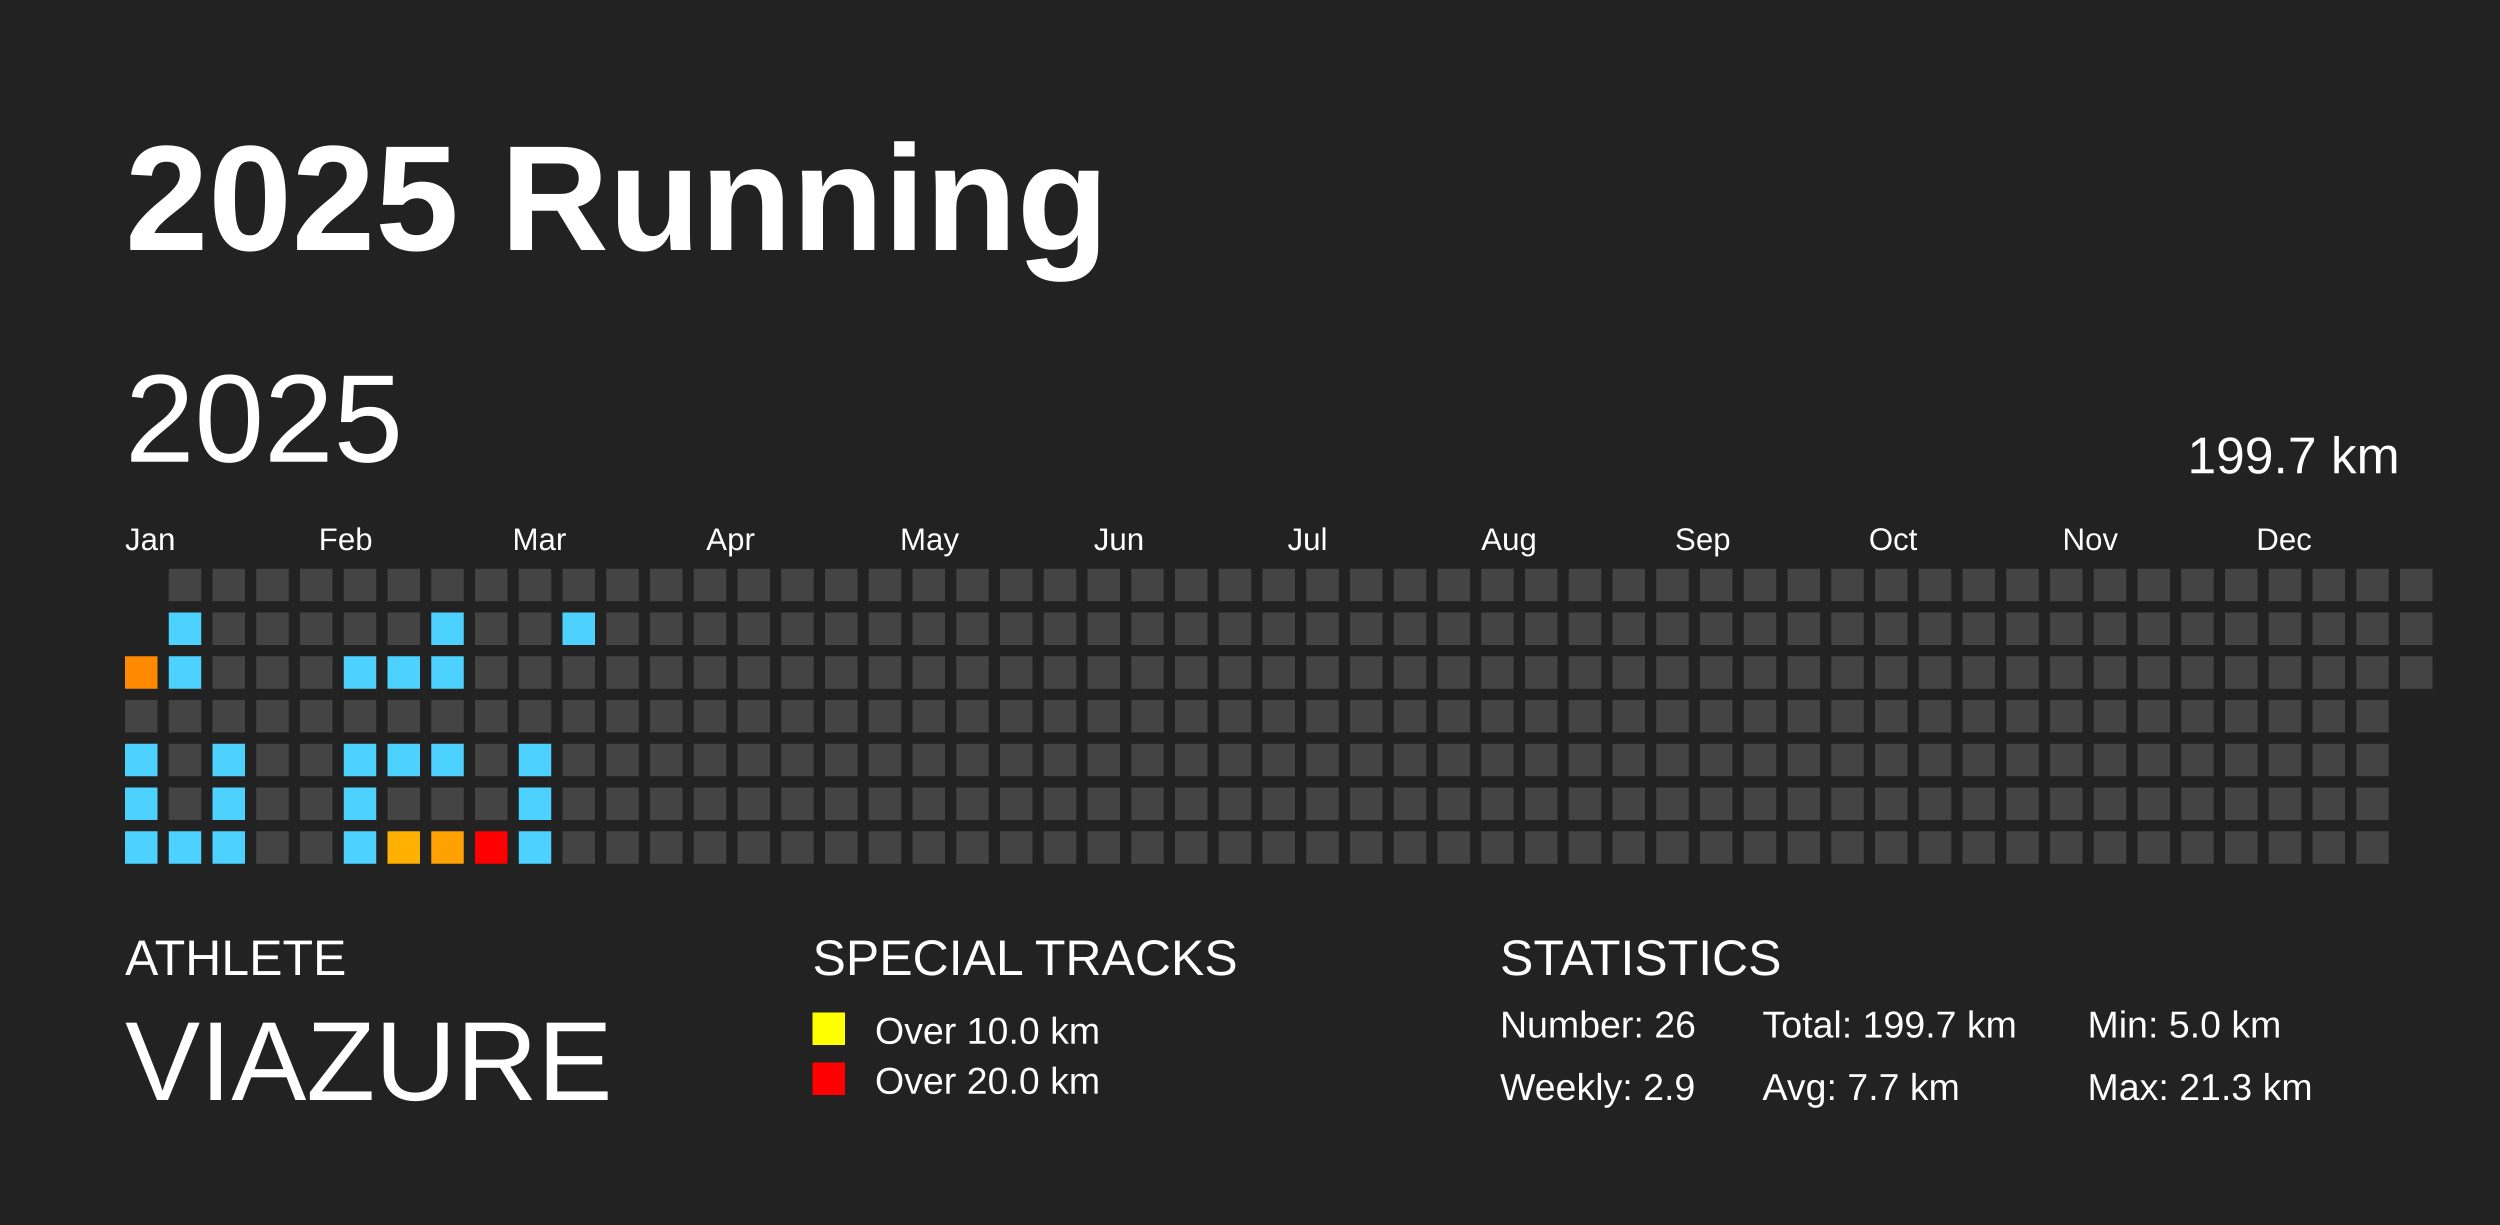
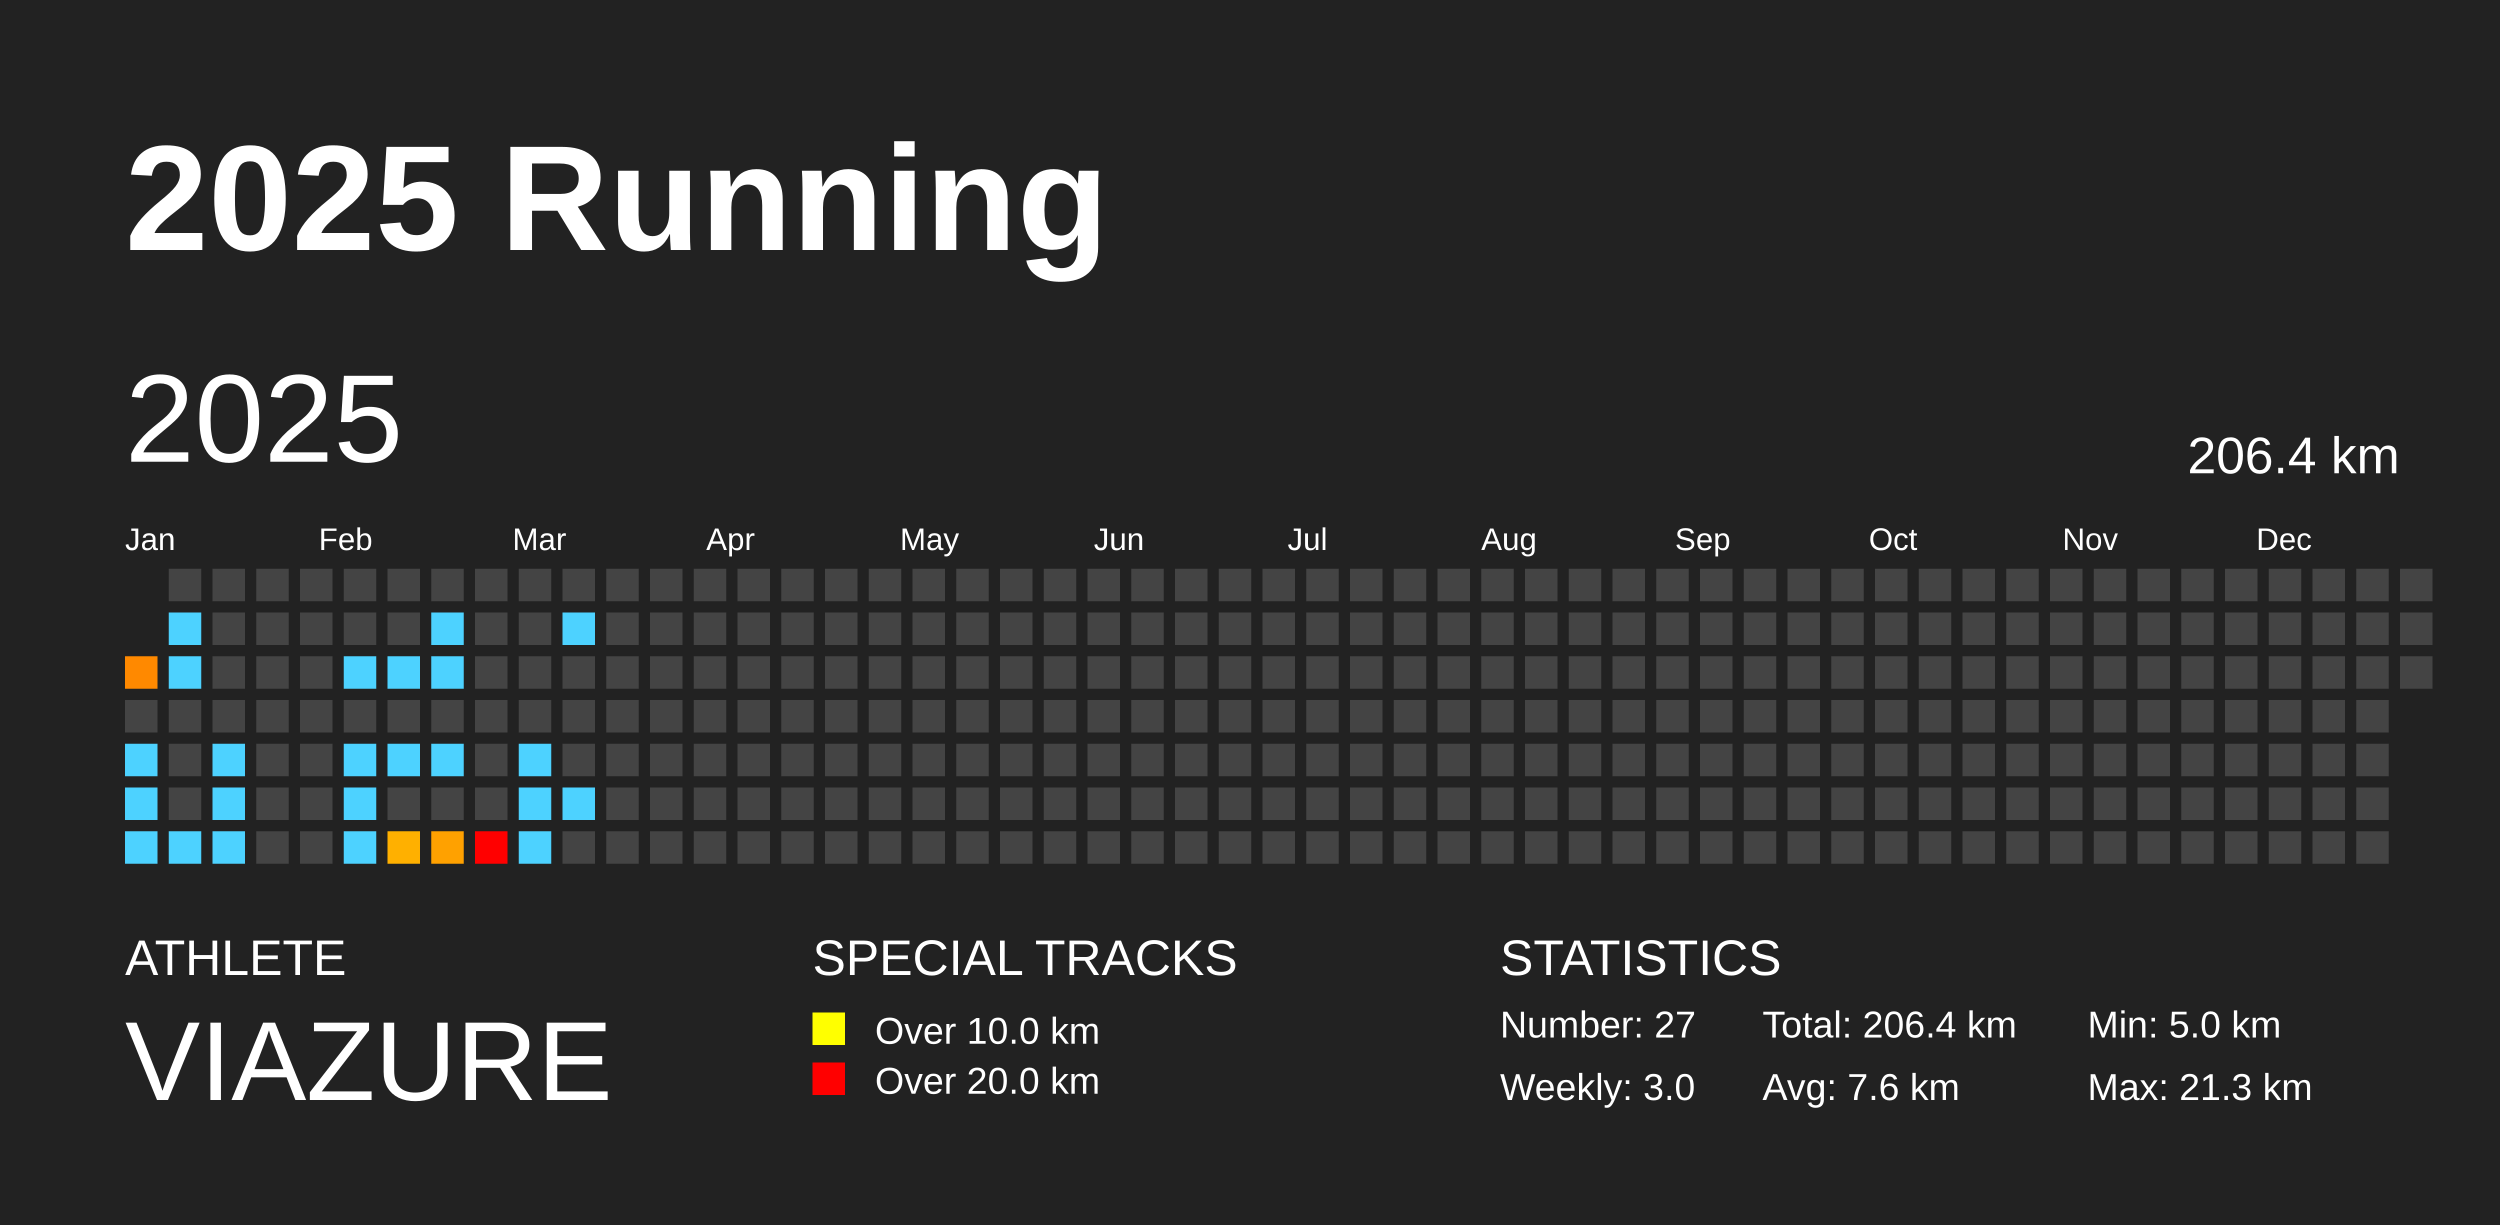
<svg xmlns="http://www.w3.org/2000/svg" baseProfile="full" height="98mm" version="1.1" viewBox="0,0,200,98" width="200mm">
  <defs />
  <rect fill="#222222" height="98" width="200" x="0" y="0" />
  <text fill="#FFFFFF" style="font-size:12px; font-family:Arial; font-weight:bold;" x="10" y="20">2025 Running</text>
  <text fill="#FFFFFF" style="font-size:4px; font-family:Arial" x="10" y="78">ATHLETE</text>
  <text fill="#FFFFFF" style="font-size:9px; font-family:Arial" x="10" y="88">VIAZURE</text>
  <text fill="#FFFFFF" style="font-size:4px; font-family:Arial" x="65" y="78">SPECIAL TRACKS</text>
  <rect fill="yellow" height="2.6" width="2.6" x="65" y="81" />
  <text fill="#FFFFFF" style="font-size:3px; font-family:Arial" x="70" y="83.5">Over 10.0 km</text>
  <rect fill="red" height="2.6" width="2.6" x="65" y="85" />
  <text fill="#FFFFFF" style="font-size:3px; font-family:Arial" x="70" y="87.5">Over 20.0 km</text>
  <text fill="#FFFFFF" style="font-size:4px; font-family:Arial" x="120" y="78">STATISTICS</text>
-   <text fill="#FFFFFF" style="font-size:3px; font-family:Arial" x="120" y="83">Number: 26</text>
-   <text fill="#FFFFFF" style="font-size:3px; font-family:Arial" x="120" y="88">Weekly: 2.9</text>
-   <text fill="#FFFFFF" style="font-size:3px; font-family:Arial" x="141" y="83">Total: 199.7 km</text>
-   <text fill="#FFFFFF" style="font-size:3px; font-family:Arial" x="141" y="88">Avg: 7.7 km</text>
+   <text fill="#FFFFFF" style="font-size:3px; font-family:Arial" x="120" y="83">Number: 27</text>
+   <text fill="#FFFFFF" style="font-size:3px; font-family:Arial" x="120" y="88">Weekly: 3.0</text>
+   <text fill="#FFFFFF" style="font-size:3px; font-family:Arial" x="141" y="83">Total: 206.4 km</text>
+   <text fill="#FFFFFF" style="font-size:3px; font-family:Arial" x="141" y="88">Avg: 7.6 km</text>
  <text fill="#FFFFFF" style="font-size:3px; font-family:Arial" x="167" y="83">Min: 5.0 km</text>
  <text fill="#FFFFFF" style="font-size:3px; font-family:Arial" x="167" y="88">Max: 21.3 km</text>
  <text dominant-baseline="hanging" fill="#FFFFFF" style="font-size:10.0px; font-family:Arial;" x="10" y="30">2025</text>
-   <text dominant-baseline="hanging" fill="#FFFFFF" style="font-size:4.125px; font-family:Arial;" x="175" y="35">199.7 km</text>
+   <text dominant-baseline="hanging" fill="#FFFFFF" style="font-size:4.125px; font-family:Arial;" x="175" y="35">206.4 km</text>
  <text fill="#FFFFFF" style="font-size:2.5px; font-family:Arial" x="10.0" y="44">Jan</text>
  <text fill="#FFFFFF" style="font-size:2.5px; font-family:Arial" x="25.5" y="44">Feb</text>
  <text fill="#FFFFFF" style="font-size:2.5px; font-family:Arial" x="41.0" y="44">Mar</text>
  <text fill="#FFFFFF" style="font-size:2.5px; font-family:Arial" x="56.5" y="44">Apr</text>
  <text fill="#FFFFFF" style="font-size:2.5px; font-family:Arial" x="72.0" y="44">May</text>
  <text fill="#FFFFFF" style="font-size:2.5px; font-family:Arial" x="87.5" y="44">Jun</text>
  <text fill="#FFFFFF" style="font-size:2.5px; font-family:Arial" x="103.0" y="44">Jul</text>
  <text fill="#FFFFFF" style="font-size:2.5px; font-family:Arial" x="118.5" y="44">Aug</text>
  <text fill="#FFFFFF" style="font-size:2.5px; font-family:Arial" x="134.0" y="44">Sep</text>
  <text fill="#FFFFFF" style="font-size:2.5px; font-family:Arial" x="149.5" y="44">Oct</text>
  <text fill="#FFFFFF" style="font-size:2.5px; font-family:Arial" x="165.0" y="44">Nov</text>
  <text fill="#FFFFFF" style="font-size:2.5px; font-family:Arial" x="180.5" y="44">Dec</text>
  <rect fill="#ff8900" height="2.6" width="2.6" x="10.0" y="52.5" />
  <rect fill="#444444" height="2.6" width="2.6" x="10.0" y="56.0" />
  <rect fill="#4dd2ff" height="2.6" width="2.6" x="10.0" y="59.5" />
  <rect fill="#4dd2ff" height="2.6" width="2.6" x="10.0" y="63.0" />
  <rect fill="#4dd2ff" height="2.6" width="2.6" x="10.0" y="66.5" />
  <rect fill="#444444" height="2.6" width="2.6" x="13.5" y="45.5" />
  <rect fill="#4dd2ff" height="2.6" width="2.6" x="13.5" y="49.0" />
  <rect fill="#4dd2ff" height="2.6" width="2.6" x="13.5" y="52.5" />
  <rect fill="#444444" height="2.6" width="2.6" x="13.5" y="56.0" />
  <rect fill="#444444" height="2.6" width="2.6" x="13.5" y="59.5" />
  <rect fill="#444444" height="2.6" width="2.6" x="13.5" y="63.0" />
  <rect fill="#4dd2ff" height="2.6" width="2.6" x="13.5" y="66.5" />
  <rect fill="#444444" height="2.6" width="2.6" x="17.0" y="45.5" />
  <rect fill="#444444" height="2.6" width="2.6" x="17.0" y="49.0" />
  <rect fill="#444444" height="2.6" width="2.6" x="17.0" y="52.5" />
  <rect fill="#444444" height="2.6" width="2.6" x="17.0" y="56.0" />
  <rect fill="#4dd2ff" height="2.6" width="2.6" x="17.0" y="59.5" />
  <rect fill="#4dd2ff" height="2.6" width="2.6" x="17.0" y="63.0" />
  <rect fill="#4dd2ff" height="2.6" width="2.6" x="17.0" y="66.5" />
  <rect fill="#444444" height="2.6" width="2.6" x="20.5" y="45.5" />
  <rect fill="#444444" height="2.6" width="2.6" x="20.5" y="49.0" />
  <rect fill="#444444" height="2.6" width="2.6" x="20.5" y="52.5" />
  <rect fill="#444444" height="2.6" width="2.6" x="20.5" y="56.0" />
  <rect fill="#444444" height="2.6" width="2.6" x="20.5" y="59.5" />
  <rect fill="#444444" height="2.6" width="2.6" x="20.5" y="63.0" />
  <rect fill="#444444" height="2.6" width="2.6" x="20.5" y="66.5" />
  <rect fill="#444444" height="2.6" width="2.6" x="24.0" y="45.5" />
  <rect fill="#444444" height="2.6" width="2.6" x="24.0" y="49.0" />
  <rect fill="#444444" height="2.6" width="2.6" x="24.0" y="52.5" />
  <rect fill="#444444" height="2.6" width="2.6" x="24.0" y="56.0" />
  <rect fill="#444444" height="2.6" width="2.6" x="24.0" y="59.5" />
  <rect fill="#444444" height="2.6" width="2.6" x="24.0" y="63.0" />
  <rect fill="#444444" height="2.6" width="2.6" x="24.0" y="66.5" />
  <rect fill="#444444" height="2.6" width="2.6" x="27.5" y="45.5" />
  <rect fill="#444444" height="2.6" width="2.6" x="27.5" y="49.0" />
  <rect fill="#4dd2ff" height="2.6" width="2.6" x="27.5" y="52.5" />
  <rect fill="#444444" height="2.6" width="2.6" x="27.5" y="56.0" />
  <rect fill="#4dd2ff" height="2.6" width="2.6" x="27.5" y="59.5" />
  <rect fill="#4dd2ff" height="2.6" width="2.6" x="27.5" y="63.0" />
  <rect fill="#4dd2ff" height="2.6" width="2.6" x="27.5" y="66.5" />
  <rect fill="#444444" height="2.6" width="2.6" x="31.0" y="45.5" />
  <rect fill="#444444" height="2.6" width="2.6" x="31.0" y="49.0" />
  <rect fill="#4dd2ff" height="2.6" width="2.6" x="31.0" y="52.5" />
  <rect fill="#444444" height="2.6" width="2.6" x="31.0" y="56.0" />
  <rect fill="#4dd2ff" height="2.6" width="2.6" x="31.0" y="59.5" />
  <rect fill="#444444" height="2.6" width="2.6" x="31.0" y="63.0" />
  <rect fill="#ffb000" height="2.6" width="2.6" x="31.0" y="66.5" />
  <rect fill="#444444" height="2.6" width="2.6" x="34.5" y="45.5" />
  <rect fill="#4dd2ff" height="2.6" width="2.6" x="34.5" y="49.0" />
  <rect fill="#4dd2ff" height="2.6" width="2.6" x="34.5" y="52.5" />
  <rect fill="#444444" height="2.6" width="2.6" x="34.5" y="56.0" />
  <rect fill="#4dd2ff" height="2.6" width="2.6" x="34.5" y="59.5" />
  <rect fill="#444444" height="2.6" width="2.6" x="34.5" y="63.0" />
  <rect fill="#ffa100" height="2.6" width="2.6" x="34.5" y="66.5" />
  <rect fill="#444444" height="2.6" width="2.6" x="38.0" y="45.5" />
  <rect fill="#444444" height="2.6" width="2.6" x="38.0" y="49.0" />
  <rect fill="#444444" height="2.6" width="2.6" x="38.0" y="52.5" />
  <rect fill="#444444" height="2.6" width="2.6" x="38.0" y="56.0" />
  <rect fill="#444444" height="2.6" width="2.6" x="38.0" y="59.5" />
  <rect fill="#444444" height="2.6" width="2.6" x="38.0" y="63.0" />
  <rect fill="red" height="2.6" width="2.6" x="38.0" y="66.5" />
  <rect fill="#444444" height="2.6" width="2.6" x="41.5" y="45.5" />
  <rect fill="#444444" height="2.6" width="2.6" x="41.5" y="49.0" />
  <rect fill="#444444" height="2.6" width="2.6" x="41.5" y="52.5" />
  <rect fill="#444444" height="2.6" width="2.6" x="41.5" y="56.0" />
  <rect fill="#4dd2ff" height="2.6" width="2.6" x="41.5" y="59.5" />
  <rect fill="#4dd2ff" height="2.6" width="2.6" x="41.5" y="63.0" />
  <rect fill="#4dd2ff" height="2.6" width="2.6" x="41.5" y="66.5" />
  <rect fill="#444444" height="2.6" width="2.6" x="45.0" y="45.5" />
  <rect fill="#4dd2ff" height="2.6" width="2.6" x="45.0" y="49.0" />
  <rect fill="#444444" height="2.6" width="2.6" x="45.0" y="52.5" />
  <rect fill="#444444" height="2.6" width="2.6" x="45.0" y="56.0" />
  <rect fill="#444444" height="2.6" width="2.6" x="45.0" y="59.5" />
-   <rect fill="#444444" height="2.6" width="2.6" x="45.0" y="63.0" />
+   <rect fill="#4dd2ff" height="2.6" width="2.6" x="45.0" y="63.0" />
  <rect fill="#444444" height="2.6" width="2.6" x="45.0" y="66.5" />
  <rect fill="#444444" height="2.6" width="2.6" x="48.5" y="45.5" />
  <rect fill="#444444" height="2.6" width="2.6" x="48.5" y="49.0" />
  <rect fill="#444444" height="2.6" width="2.6" x="48.5" y="52.5" />
  <rect fill="#444444" height="2.6" width="2.6" x="48.5" y="56.0" />
  <rect fill="#444444" height="2.6" width="2.6" x="48.5" y="59.5" />
  <rect fill="#444444" height="2.6" width="2.6" x="48.5" y="63.0" />
  <rect fill="#444444" height="2.6" width="2.6" x="48.5" y="66.5" />
  <rect fill="#444444" height="2.6" width="2.6" x="52.0" y="45.5" />
  <rect fill="#444444" height="2.6" width="2.6" x="52.0" y="49.0" />
  <rect fill="#444444" height="2.6" width="2.6" x="52.0" y="52.5" />
  <rect fill="#444444" height="2.6" width="2.6" x="52.0" y="56.0" />
  <rect fill="#444444" height="2.6" width="2.6" x="52.0" y="59.5" />
  <rect fill="#444444" height="2.6" width="2.6" x="52.0" y="63.0" />
  <rect fill="#444444" height="2.6" width="2.6" x="52.0" y="66.5" />
  <rect fill="#444444" height="2.6" width="2.6" x="55.5" y="45.5" />
  <rect fill="#444444" height="2.6" width="2.6" x="55.5" y="49.0" />
  <rect fill="#444444" height="2.6" width="2.6" x="55.5" y="52.5" />
  <rect fill="#444444" height="2.6" width="2.6" x="55.5" y="56.0" />
  <rect fill="#444444" height="2.6" width="2.6" x="55.5" y="59.5" />
  <rect fill="#444444" height="2.6" width="2.6" x="55.5" y="63.0" />
  <rect fill="#444444" height="2.6" width="2.6" x="55.5" y="66.5" />
  <rect fill="#444444" height="2.6" width="2.6" x="59.0" y="45.5" />
  <rect fill="#444444" height="2.6" width="2.6" x="59.0" y="49.0" />
  <rect fill="#444444" height="2.6" width="2.6" x="59.0" y="52.5" />
  <rect fill="#444444" height="2.6" width="2.6" x="59.0" y="56.0" />
  <rect fill="#444444" height="2.6" width="2.6" x="59.0" y="59.5" />
  <rect fill="#444444" height="2.6" width="2.6" x="59.0" y="63.0" />
  <rect fill="#444444" height="2.6" width="2.6" x="59.0" y="66.5" />
  <rect fill="#444444" height="2.6" width="2.6" x="62.5" y="45.5" />
  <rect fill="#444444" height="2.6" width="2.6" x="62.5" y="49.0" />
  <rect fill="#444444" height="2.6" width="2.6" x="62.5" y="52.5" />
  <rect fill="#444444" height="2.6" width="2.6" x="62.5" y="56.0" />
  <rect fill="#444444" height="2.6" width="2.6" x="62.5" y="59.5" />
  <rect fill="#444444" height="2.6" width="2.6" x="62.5" y="63.0" />
  <rect fill="#444444" height="2.6" width="2.6" x="62.5" y="66.5" />
  <rect fill="#444444" height="2.6" width="2.6" x="66.0" y="45.5" />
  <rect fill="#444444" height="2.6" width="2.6" x="66.0" y="49.0" />
  <rect fill="#444444" height="2.6" width="2.6" x="66.0" y="52.5" />
  <rect fill="#444444" height="2.6" width="2.6" x="66.0" y="56.0" />
  <rect fill="#444444" height="2.6" width="2.6" x="66.0" y="59.5" />
  <rect fill="#444444" height="2.6" width="2.6" x="66.0" y="63.0" />
  <rect fill="#444444" height="2.6" width="2.6" x="66.0" y="66.5" />
  <rect fill="#444444" height="2.6" width="2.6" x="69.5" y="45.5" />
  <rect fill="#444444" height="2.6" width="2.6" x="69.5" y="49.0" />
  <rect fill="#444444" height="2.6" width="2.6" x="69.5" y="52.5" />
  <rect fill="#444444" height="2.6" width="2.6" x="69.5" y="56.0" />
  <rect fill="#444444" height="2.6" width="2.6" x="69.5" y="59.5" />
  <rect fill="#444444" height="2.6" width="2.6" x="69.5" y="63.0" />
  <rect fill="#444444" height="2.6" width="2.6" x="69.5" y="66.5" />
  <rect fill="#444444" height="2.6" width="2.6" x="73.0" y="45.5" />
  <rect fill="#444444" height="2.6" width="2.6" x="73.0" y="49.0" />
  <rect fill="#444444" height="2.6" width="2.6" x="73.0" y="52.5" />
  <rect fill="#444444" height="2.6" width="2.6" x="73.0" y="56.0" />
  <rect fill="#444444" height="2.6" width="2.6" x="73.0" y="59.5" />
  <rect fill="#444444" height="2.6" width="2.6" x="73.0" y="63.0" />
  <rect fill="#444444" height="2.6" width="2.6" x="73.0" y="66.5" />
  <rect fill="#444444" height="2.6" width="2.6" x="76.5" y="45.5" />
  <rect fill="#444444" height="2.6" width="2.6" x="76.5" y="49.0" />
  <rect fill="#444444" height="2.6" width="2.6" x="76.5" y="52.5" />
  <rect fill="#444444" height="2.6" width="2.6" x="76.5" y="56.0" />
  <rect fill="#444444" height="2.6" width="2.6" x="76.5" y="59.5" />
  <rect fill="#444444" height="2.6" width="2.6" x="76.5" y="63.0" />
  <rect fill="#444444" height="2.6" width="2.6" x="76.5" y="66.5" />
  <rect fill="#444444" height="2.6" width="2.6" x="80.0" y="45.5" />
  <rect fill="#444444" height="2.6" width="2.6" x="80.0" y="49.0" />
  <rect fill="#444444" height="2.6" width="2.6" x="80.0" y="52.5" />
  <rect fill="#444444" height="2.6" width="2.6" x="80.0" y="56.0" />
  <rect fill="#444444" height="2.6" width="2.6" x="80.0" y="59.5" />
  <rect fill="#444444" height="2.6" width="2.6" x="80.0" y="63.0" />
  <rect fill="#444444" height="2.6" width="2.6" x="80.0" y="66.5" />
  <rect fill="#444444" height="2.6" width="2.6" x="83.5" y="45.5" />
  <rect fill="#444444" height="2.6" width="2.6" x="83.5" y="49.0" />
  <rect fill="#444444" height="2.6" width="2.6" x="83.5" y="52.5" />
  <rect fill="#444444" height="2.6" width="2.6" x="83.5" y="56.0" />
  <rect fill="#444444" height="2.6" width="2.6" x="83.5" y="59.5" />
  <rect fill="#444444" height="2.6" width="2.6" x="83.5" y="63.0" />
  <rect fill="#444444" height="2.6" width="2.6" x="83.5" y="66.5" />
  <rect fill="#444444" height="2.6" width="2.6" x="87.0" y="45.5" />
  <rect fill="#444444" height="2.6" width="2.6" x="87.0" y="49.0" />
  <rect fill="#444444" height="2.6" width="2.6" x="87.0" y="52.5" />
  <rect fill="#444444" height="2.6" width="2.6" x="87.0" y="56.0" />
  <rect fill="#444444" height="2.6" width="2.6" x="87.0" y="59.5" />
  <rect fill="#444444" height="2.6" width="2.6" x="87.0" y="63.0" />
  <rect fill="#444444" height="2.6" width="2.6" x="87.0" y="66.5" />
  <rect fill="#444444" height="2.6" width="2.6" x="90.5" y="45.5" />
  <rect fill="#444444" height="2.6" width="2.6" x="90.5" y="49.0" />
  <rect fill="#444444" height="2.6" width="2.6" x="90.5" y="52.5" />
  <rect fill="#444444" height="2.6" width="2.6" x="90.5" y="56.0" />
  <rect fill="#444444" height="2.6" width="2.6" x="90.5" y="59.5" />
  <rect fill="#444444" height="2.6" width="2.6" x="90.5" y="63.0" />
  <rect fill="#444444" height="2.6" width="2.6" x="90.5" y="66.5" />
  <rect fill="#444444" height="2.6" width="2.6" x="94.0" y="45.5" />
  <rect fill="#444444" height="2.6" width="2.6" x="94.0" y="49.0" />
  <rect fill="#444444" height="2.6" width="2.6" x="94.0" y="52.5" />
  <rect fill="#444444" height="2.6" width="2.6" x="94.0" y="56.0" />
  <rect fill="#444444" height="2.6" width="2.6" x="94.0" y="59.5" />
  <rect fill="#444444" height="2.6" width="2.6" x="94.0" y="63.0" />
  <rect fill="#444444" height="2.6" width="2.6" x="94.0" y="66.5" />
  <rect fill="#444444" height="2.6" width="2.6" x="97.5" y="45.5" />
  <rect fill="#444444" height="2.6" width="2.6" x="97.5" y="49.0" />
  <rect fill="#444444" height="2.6" width="2.6" x="97.5" y="52.5" />
  <rect fill="#444444" height="2.6" width="2.6" x="97.5" y="56.0" />
  <rect fill="#444444" height="2.6" width="2.6" x="97.5" y="59.5" />
  <rect fill="#444444" height="2.6" width="2.6" x="97.5" y="63.0" />
  <rect fill="#444444" height="2.6" width="2.6" x="97.5" y="66.5" />
  <rect fill="#444444" height="2.6" width="2.6" x="101.0" y="45.5" />
  <rect fill="#444444" height="2.6" width="2.6" x="101.0" y="49.0" />
  <rect fill="#444444" height="2.6" width="2.6" x="101.0" y="52.5" />
  <rect fill="#444444" height="2.6" width="2.6" x="101.0" y="56.0" />
  <rect fill="#444444" height="2.6" width="2.6" x="101.0" y="59.5" />
  <rect fill="#444444" height="2.6" width="2.6" x="101.0" y="63.0" />
  <rect fill="#444444" height="2.6" width="2.6" x="101.0" y="66.5" />
  <rect fill="#444444" height="2.6" width="2.6" x="104.5" y="45.5" />
  <rect fill="#444444" height="2.6" width="2.6" x="104.5" y="49.0" />
  <rect fill="#444444" height="2.6" width="2.6" x="104.5" y="52.5" />
  <rect fill="#444444" height="2.6" width="2.6" x="104.5" y="56.0" />
  <rect fill="#444444" height="2.6" width="2.6" x="104.5" y="59.5" />
  <rect fill="#444444" height="2.6" width="2.6" x="104.5" y="63.0" />
  <rect fill="#444444" height="2.6" width="2.6" x="104.5" y="66.5" />
  <rect fill="#444444" height="2.6" width="2.6" x="108.0" y="45.5" />
  <rect fill="#444444" height="2.6" width="2.6" x="108.0" y="49.0" />
  <rect fill="#444444" height="2.6" width="2.6" x="108.0" y="52.5" />
  <rect fill="#444444" height="2.6" width="2.6" x="108.0" y="56.0" />
  <rect fill="#444444" height="2.6" width="2.6" x="108.0" y="59.5" />
  <rect fill="#444444" height="2.6" width="2.6" x="108.0" y="63.0" />
  <rect fill="#444444" height="2.6" width="2.6" x="108.0" y="66.5" />
  <rect fill="#444444" height="2.6" width="2.6" x="111.5" y="45.5" />
  <rect fill="#444444" height="2.6" width="2.6" x="111.5" y="49.0" />
  <rect fill="#444444" height="2.6" width="2.6" x="111.5" y="52.5" />
  <rect fill="#444444" height="2.6" width="2.6" x="111.5" y="56.0" />
  <rect fill="#444444" height="2.6" width="2.6" x="111.5" y="59.5" />
  <rect fill="#444444" height="2.6" width="2.6" x="111.5" y="63.0" />
  <rect fill="#444444" height="2.6" width="2.6" x="111.5" y="66.5" />
  <rect fill="#444444" height="2.6" width="2.6" x="115.0" y="45.5" />
  <rect fill="#444444" height="2.6" width="2.6" x="115.0" y="49.0" />
  <rect fill="#444444" height="2.6" width="2.6" x="115.0" y="52.5" />
  <rect fill="#444444" height="2.6" width="2.6" x="115.0" y="56.0" />
  <rect fill="#444444" height="2.6" width="2.6" x="115.0" y="59.5" />
  <rect fill="#444444" height="2.6" width="2.6" x="115.0" y="63.0" />
  <rect fill="#444444" height="2.6" width="2.6" x="115.0" y="66.5" />
  <rect fill="#444444" height="2.6" width="2.6" x="118.5" y="45.5" />
  <rect fill="#444444" height="2.6" width="2.6" x="118.5" y="49.0" />
  <rect fill="#444444" height="2.6" width="2.6" x="118.5" y="52.5" />
  <rect fill="#444444" height="2.6" width="2.6" x="118.5" y="56.0" />
  <rect fill="#444444" height="2.6" width="2.6" x="118.5" y="59.5" />
  <rect fill="#444444" height="2.6" width="2.6" x="118.5" y="63.0" />
  <rect fill="#444444" height="2.6" width="2.6" x="118.5" y="66.5" />
  <rect fill="#444444" height="2.6" width="2.6" x="122.0" y="45.5" />
  <rect fill="#444444" height="2.6" width="2.6" x="122.0" y="49.0" />
  <rect fill="#444444" height="2.6" width="2.6" x="122.0" y="52.5" />
  <rect fill="#444444" height="2.6" width="2.6" x="122.0" y="56.0" />
  <rect fill="#444444" height="2.6" width="2.6" x="122.0" y="59.5" />
  <rect fill="#444444" height="2.6" width="2.6" x="122.0" y="63.0" />
  <rect fill="#444444" height="2.6" width="2.6" x="122.0" y="66.5" />
  <rect fill="#444444" height="2.6" width="2.6" x="125.5" y="45.5" />
  <rect fill="#444444" height="2.6" width="2.6" x="125.5" y="49.0" />
  <rect fill="#444444" height="2.6" width="2.6" x="125.5" y="52.5" />
  <rect fill="#444444" height="2.6" width="2.6" x="125.5" y="56.0" />
  <rect fill="#444444" height="2.6" width="2.6" x="125.5" y="59.5" />
  <rect fill="#444444" height="2.6" width="2.6" x="125.5" y="63.0" />
  <rect fill="#444444" height="2.6" width="2.6" x="125.5" y="66.5" />
  <rect fill="#444444" height="2.6" width="2.6" x="129.0" y="45.5" />
  <rect fill="#444444" height="2.6" width="2.6" x="129.0" y="49.0" />
  <rect fill="#444444" height="2.6" width="2.6" x="129.0" y="52.5" />
  <rect fill="#444444" height="2.6" width="2.6" x="129.0" y="56.0" />
  <rect fill="#444444" height="2.6" width="2.6" x="129.0" y="59.5" />
  <rect fill="#444444" height="2.6" width="2.6" x="129.0" y="63.0" />
  <rect fill="#444444" height="2.6" width="2.6" x="129.0" y="66.5" />
  <rect fill="#444444" height="2.6" width="2.6" x="132.5" y="45.5" />
  <rect fill="#444444" height="2.6" width="2.6" x="132.5" y="49.0" />
  <rect fill="#444444" height="2.6" width="2.6" x="132.5" y="52.5" />
  <rect fill="#444444" height="2.6" width="2.6" x="132.5" y="56.0" />
  <rect fill="#444444" height="2.6" width="2.6" x="132.5" y="59.5" />
  <rect fill="#444444" height="2.6" width="2.6" x="132.5" y="63.0" />
  <rect fill="#444444" height="2.6" width="2.6" x="132.5" y="66.5" />
  <rect fill="#444444" height="2.6" width="2.6" x="136.0" y="45.5" />
  <rect fill="#444444" height="2.6" width="2.6" x="136.0" y="49.0" />
  <rect fill="#444444" height="2.6" width="2.6" x="136.0" y="52.5" />
  <rect fill="#444444" height="2.6" width="2.6" x="136.0" y="56.0" />
  <rect fill="#444444" height="2.6" width="2.6" x="136.0" y="59.5" />
  <rect fill="#444444" height="2.6" width="2.6" x="136.0" y="63.0" />
  <rect fill="#444444" height="2.6" width="2.6" x="136.0" y="66.5" />
  <rect fill="#444444" height="2.6" width="2.6" x="139.5" y="45.5" />
  <rect fill="#444444" height="2.6" width="2.6" x="139.5" y="49.0" />
  <rect fill="#444444" height="2.6" width="2.6" x="139.5" y="52.5" />
  <rect fill="#444444" height="2.6" width="2.6" x="139.5" y="56.0" />
  <rect fill="#444444" height="2.6" width="2.6" x="139.5" y="59.5" />
  <rect fill="#444444" height="2.6" width="2.6" x="139.5" y="63.0" />
  <rect fill="#444444" height="2.6" width="2.6" x="139.5" y="66.5" />
  <rect fill="#444444" height="2.6" width="2.6" x="143.0" y="45.5" />
  <rect fill="#444444" height="2.6" width="2.6" x="143.0" y="49.0" />
  <rect fill="#444444" height="2.6" width="2.6" x="143.0" y="52.5" />
  <rect fill="#444444" height="2.6" width="2.6" x="143.0" y="56.0" />
  <rect fill="#444444" height="2.6" width="2.6" x="143.0" y="59.5" />
  <rect fill="#444444" height="2.6" width="2.6" x="143.0" y="63.0" />
  <rect fill="#444444" height="2.6" width="2.6" x="143.0" y="66.5" />
  <rect fill="#444444" height="2.6" width="2.6" x="146.5" y="45.5" />
  <rect fill="#444444" height="2.6" width="2.6" x="146.5" y="49.0" />
  <rect fill="#444444" height="2.6" width="2.6" x="146.5" y="52.5" />
  <rect fill="#444444" height="2.6" width="2.6" x="146.5" y="56.0" />
  <rect fill="#444444" height="2.6" width="2.6" x="146.5" y="59.5" />
  <rect fill="#444444" height="2.6" width="2.6" x="146.5" y="63.0" />
  <rect fill="#444444" height="2.6" width="2.6" x="146.5" y="66.5" />
  <rect fill="#444444" height="2.6" width="2.6" x="150.0" y="45.5" />
  <rect fill="#444444" height="2.6" width="2.6" x="150.0" y="49.0" />
  <rect fill="#444444" height="2.6" width="2.6" x="150.0" y="52.5" />
  <rect fill="#444444" height="2.6" width="2.6" x="150.0" y="56.0" />
  <rect fill="#444444" height="2.6" width="2.6" x="150.0" y="59.5" />
  <rect fill="#444444" height="2.6" width="2.6" x="150.0" y="63.0" />
  <rect fill="#444444" height="2.6" width="2.6" x="150.0" y="66.5" />
  <rect fill="#444444" height="2.6" width="2.6" x="153.5" y="45.5" />
  <rect fill="#444444" height="2.6" width="2.6" x="153.5" y="49.0" />
  <rect fill="#444444" height="2.6" width="2.6" x="153.5" y="52.5" />
  <rect fill="#444444" height="2.6" width="2.6" x="153.5" y="56.0" />
  <rect fill="#444444" height="2.6" width="2.6" x="153.5" y="59.5" />
  <rect fill="#444444" height="2.6" width="2.6" x="153.5" y="63.0" />
  <rect fill="#444444" height="2.6" width="2.6" x="153.5" y="66.5" />
  <rect fill="#444444" height="2.6" width="2.6" x="157.0" y="45.5" />
  <rect fill="#444444" height="2.6" width="2.6" x="157.0" y="49.0" />
  <rect fill="#444444" height="2.6" width="2.6" x="157.0" y="52.5" />
  <rect fill="#444444" height="2.6" width="2.6" x="157.0" y="56.0" />
  <rect fill="#444444" height="2.6" width="2.6" x="157.0" y="59.5" />
  <rect fill="#444444" height="2.6" width="2.6" x="157.0" y="63.0" />
  <rect fill="#444444" height="2.6" width="2.6" x="157.0" y="66.5" />
  <rect fill="#444444" height="2.6" width="2.6" x="160.5" y="45.5" />
  <rect fill="#444444" height="2.6" width="2.6" x="160.5" y="49.0" />
  <rect fill="#444444" height="2.6" width="2.6" x="160.5" y="52.5" />
  <rect fill="#444444" height="2.6" width="2.6" x="160.5" y="56.0" />
  <rect fill="#444444" height="2.6" width="2.6" x="160.5" y="59.5" />
  <rect fill="#444444" height="2.6" width="2.6" x="160.5" y="63.0" />
  <rect fill="#444444" height="2.6" width="2.6" x="160.5" y="66.5" />
  <rect fill="#444444" height="2.6" width="2.6" x="164.0" y="45.5" />
  <rect fill="#444444" height="2.6" width="2.6" x="164.0" y="49.0" />
  <rect fill="#444444" height="2.6" width="2.6" x="164.0" y="52.5" />
  <rect fill="#444444" height="2.6" width="2.6" x="164.0" y="56.0" />
  <rect fill="#444444" height="2.6" width="2.6" x="164.0" y="59.5" />
  <rect fill="#444444" height="2.6" width="2.6" x="164.0" y="63.0" />
  <rect fill="#444444" height="2.6" width="2.6" x="164.0" y="66.5" />
  <rect fill="#444444" height="2.6" width="2.6" x="167.5" y="45.5" />
  <rect fill="#444444" height="2.6" width="2.6" x="167.5" y="49.0" />
  <rect fill="#444444" height="2.6" width="2.6" x="167.5" y="52.5" />
  <rect fill="#444444" height="2.6" width="2.6" x="167.5" y="56.0" />
  <rect fill="#444444" height="2.6" width="2.6" x="167.5" y="59.5" />
  <rect fill="#444444" height="2.6" width="2.6" x="167.5" y="63.0" />
  <rect fill="#444444" height="2.6" width="2.6" x="167.5" y="66.5" />
  <rect fill="#444444" height="2.6" width="2.6" x="171.0" y="45.5" />
  <rect fill="#444444" height="2.6" width="2.6" x="171.0" y="49.0" />
  <rect fill="#444444" height="2.6" width="2.6" x="171.0" y="52.5" />
  <rect fill="#444444" height="2.6" width="2.6" x="171.0" y="56.0" />
  <rect fill="#444444" height="2.6" width="2.6" x="171.0" y="59.5" />
  <rect fill="#444444" height="2.6" width="2.6" x="171.0" y="63.0" />
  <rect fill="#444444" height="2.6" width="2.6" x="171.0" y="66.5" />
  <rect fill="#444444" height="2.6" width="2.6" x="174.5" y="45.5" />
  <rect fill="#444444" height="2.6" width="2.6" x="174.5" y="49.0" />
  <rect fill="#444444" height="2.6" width="2.6" x="174.5" y="52.5" />
  <rect fill="#444444" height="2.6" width="2.6" x="174.5" y="56.0" />
  <rect fill="#444444" height="2.6" width="2.6" x="174.5" y="59.5" />
  <rect fill="#444444" height="2.6" width="2.6" x="174.5" y="63.0" />
  <rect fill="#444444" height="2.6" width="2.6" x="174.5" y="66.5" />
  <rect fill="#444444" height="2.6" width="2.6" x="178.0" y="45.5" />
  <rect fill="#444444" height="2.6" width="2.6" x="178.0" y="49.0" />
  <rect fill="#444444" height="2.6" width="2.6" x="178.0" y="52.5" />
  <rect fill="#444444" height="2.6" width="2.6" x="178.0" y="56.0" />
  <rect fill="#444444" height="2.6" width="2.6" x="178.0" y="59.5" />
  <rect fill="#444444" height="2.6" width="2.6" x="178.0" y="63.0" />
  <rect fill="#444444" height="2.6" width="2.6" x="178.0" y="66.5" />
  <rect fill="#444444" height="2.6" width="2.6" x="181.5" y="45.5" />
  <rect fill="#444444" height="2.6" width="2.6" x="181.5" y="49.0" />
  <rect fill="#444444" height="2.6" width="2.6" x="181.5" y="52.5" />
  <rect fill="#444444" height="2.6" width="2.6" x="181.5" y="56.0" />
  <rect fill="#444444" height="2.6" width="2.6" x="181.5" y="59.5" />
  <rect fill="#444444" height="2.6" width="2.6" x="181.5" y="63.0" />
  <rect fill="#444444" height="2.6" width="2.6" x="181.5" y="66.5" />
  <rect fill="#444444" height="2.6" width="2.6" x="185.0" y="45.5" />
  <rect fill="#444444" height="2.6" width="2.6" x="185.0" y="49.0" />
  <rect fill="#444444" height="2.6" width="2.6" x="185.0" y="52.5" />
  <rect fill="#444444" height="2.6" width="2.6" x="185.0" y="56.0" />
  <rect fill="#444444" height="2.6" width="2.6" x="185.0" y="59.5" />
  <rect fill="#444444" height="2.6" width="2.6" x="185.0" y="63.0" />
  <rect fill="#444444" height="2.6" width="2.6" x="185.0" y="66.5" />
  <rect fill="#444444" height="2.6" width="2.6" x="188.5" y="45.5" />
  <rect fill="#444444" height="2.6" width="2.6" x="188.5" y="49.0" />
  <rect fill="#444444" height="2.6" width="2.6" x="188.5" y="52.5" />
  <rect fill="#444444" height="2.6" width="2.6" x="188.5" y="56.0" />
  <rect fill="#444444" height="2.6" width="2.6" x="188.5" y="59.5" />
  <rect fill="#444444" height="2.6" width="2.6" x="188.5" y="63.0" />
  <rect fill="#444444" height="2.6" width="2.6" x="188.5" y="66.5" />
  <rect fill="#444444" height="2.6" width="2.6" x="192.0" y="45.5" />
  <rect fill="#444444" height="2.6" width="2.6" x="192.0" y="49.0" />
  <rect fill="#444444" height="2.6" width="2.6" x="192.0" y="52.5" />
</svg>
